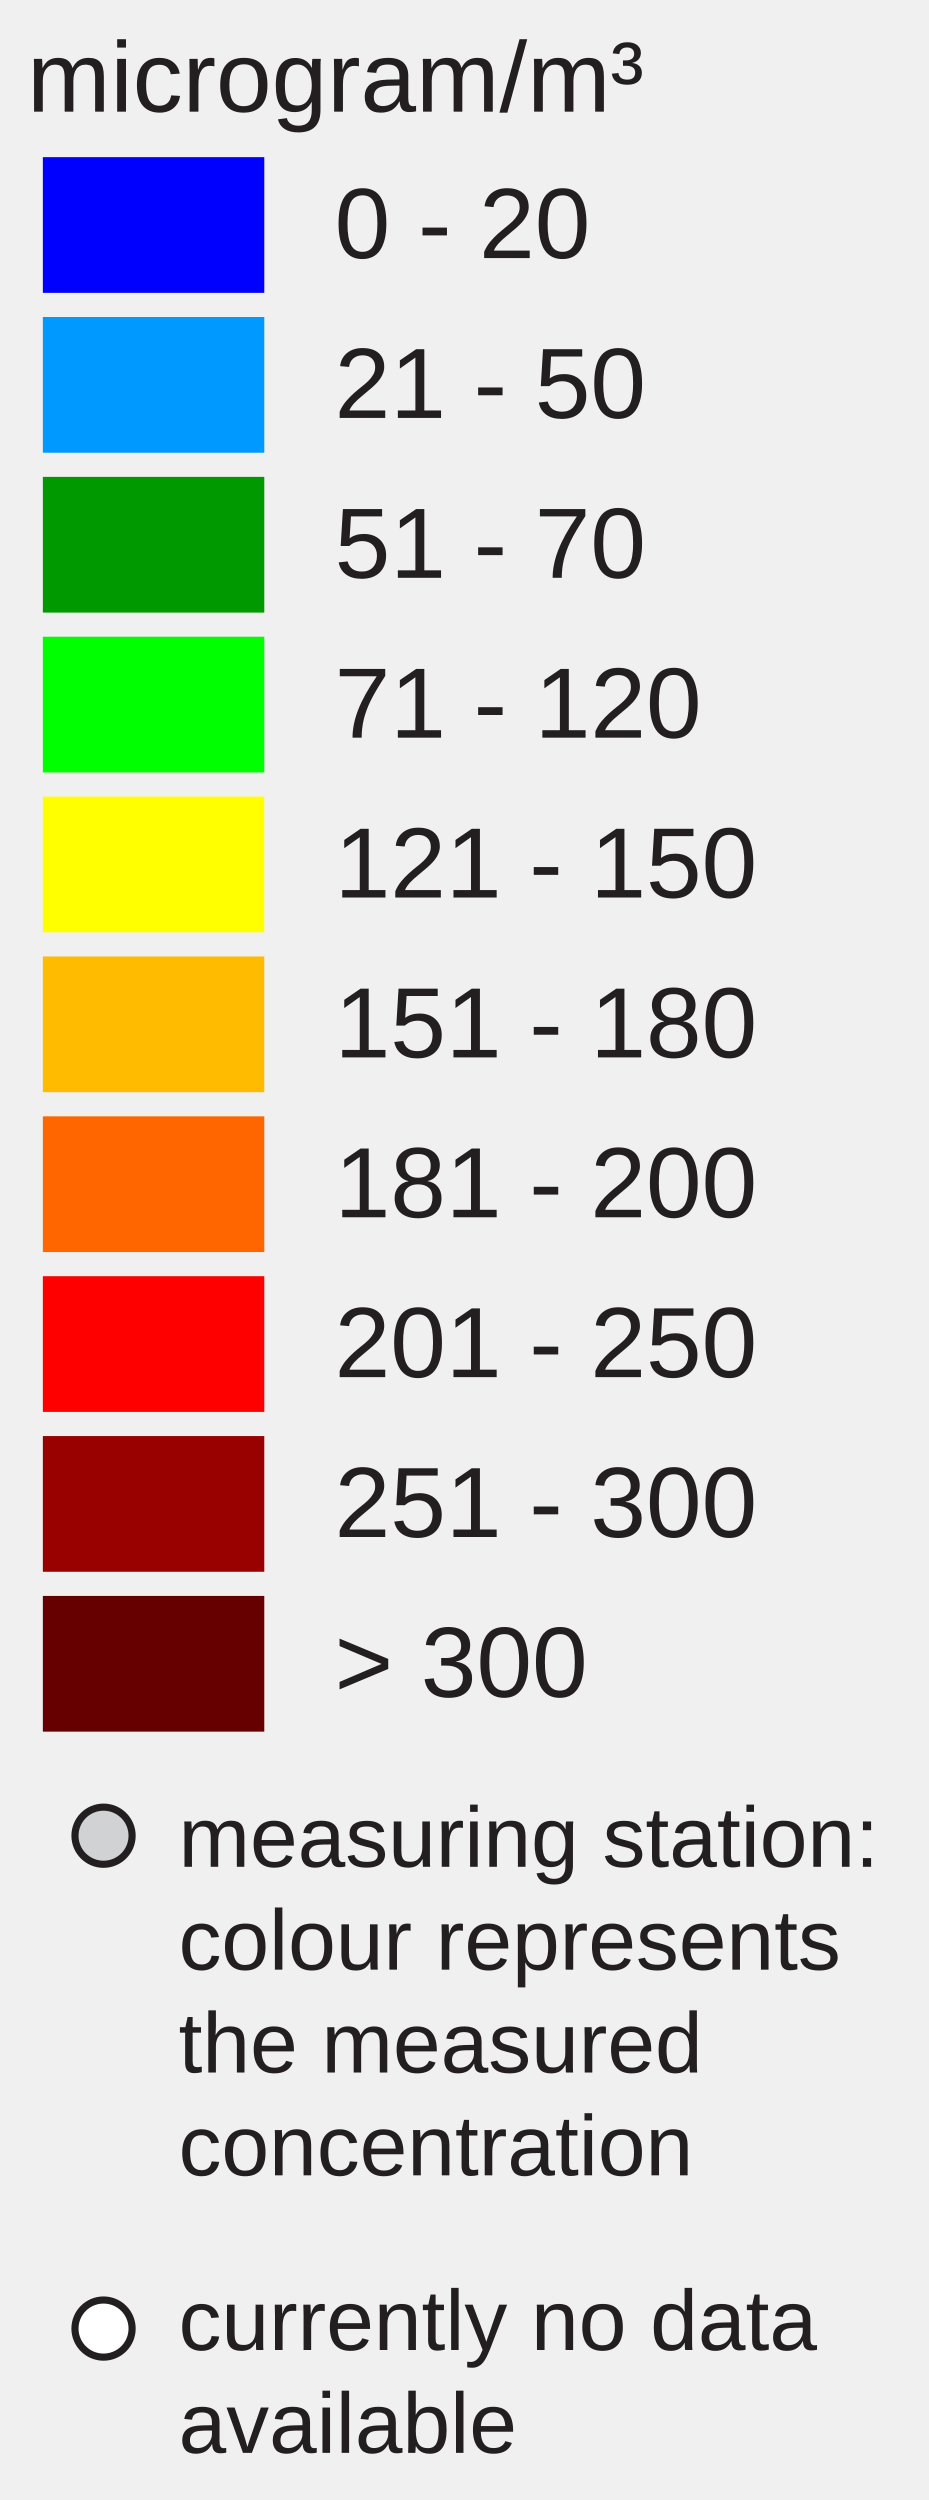
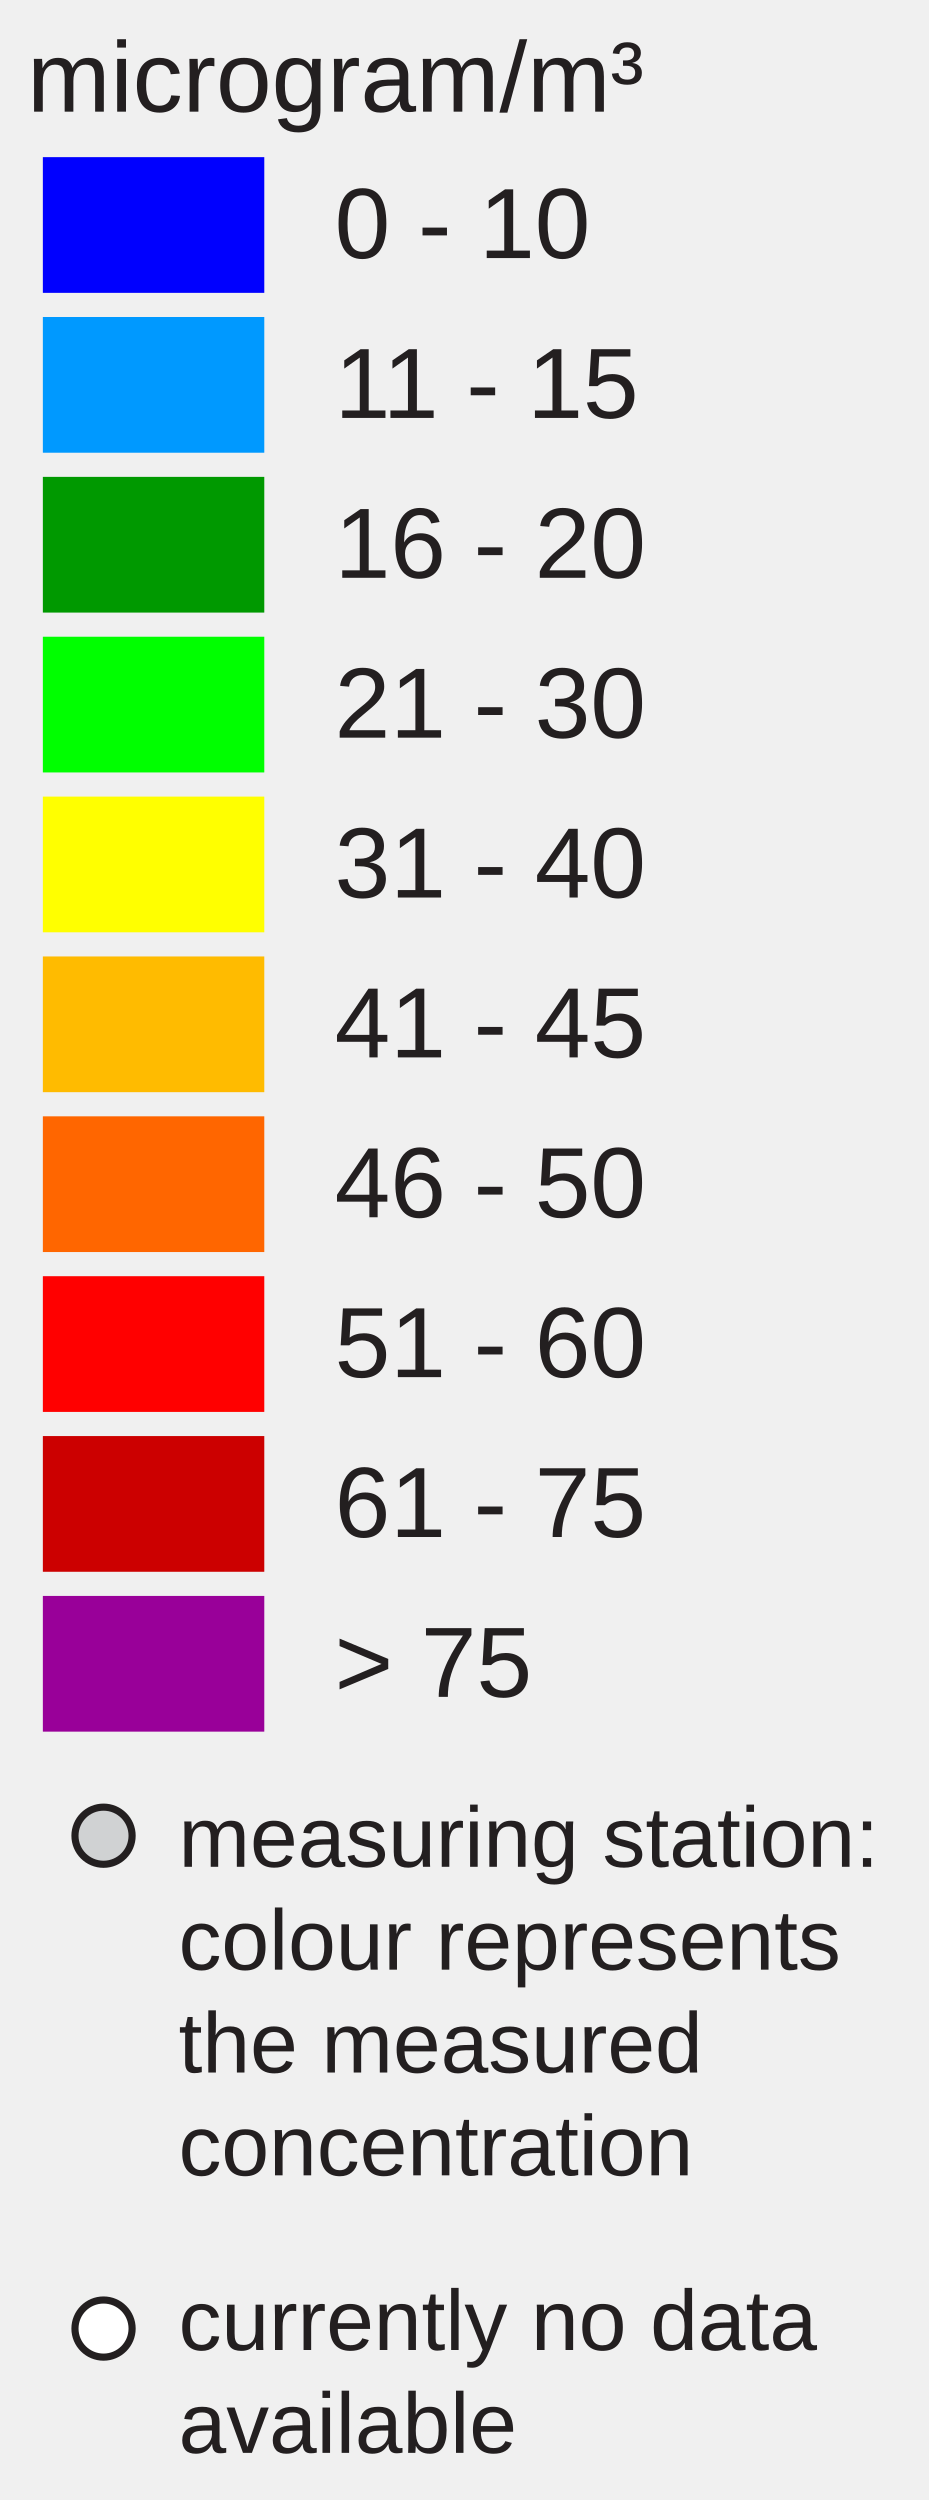
<svg xmlns="http://www.w3.org/2000/svg" version="1.1" id="Layer_1" x="0px" y="0px" width="130px" height="350px" viewBox="0 0 130 350" enable-background="new 0 0 130 350" xml:space="preserve">
  <rect x="6" y="22" fill="#0000FF" width="31" height="19" />
  <rect x="6" y="44.381" fill="#0099FF" width="31" height="19" />
  <rect x="6" y="66.762" fill="#009900" width="31" height="19" />
  <rect x="6" y="89.143" fill="#00FF00" width="31" height="19" />
  <rect x="6" y="111.524" fill="#FFFF00" width="31" height="19" />
  <rect x="6" y="133.905" fill="#FFBB00" width="31" height="19" />
  <rect x="6" y="156.286" fill="#FF6600" width="31" height="19" />
  <rect x="6" y="178.668" fill="#FF0000" width="31" height="19" />
-   <rect x="6" y="201.049" fill="#990000" width="31" height="19" />
-   <rect x="6" y="223.43" fill="#660000" width="31" height="19" />
-   <text transform="matrix(1 0 0 1 46.853 36.1304)" fill="#231F20" font-family="Arial" font-size="14">0 - 20</text>
-   <text transform="matrix(1 0 0 1 46.853 58.5112)" fill="#231F20" font-family="Arial" font-size="14">21 - 50</text>
-   <text transform="matrix(1 0 0 1 46.853 80.8926)" fill="#231F20" font-family="Arial" font-size="14">51 - 70</text>
-   <text transform="matrix(1 0 0 1 46.853 103.2734)" fill="#231F20" font-family="Arial" font-size="14">71 - 120</text>
-   <text transform="matrix(1 0 0 1 46.853 125.6548)" fill="#231F20" font-family="Arial" font-size="14">121 - 150</text>
-   <text transform="matrix(1 0 0 1 46.853 148.0352)" fill="#231F20" font-family="Arial" font-size="14">151 - 180</text>
-   <text transform="matrix(1 0 0 1 46.853 170.417)" fill="#231F20" font-family="Arial" font-size="14">181 - 200</text>
-   <text transform="matrix(1 0 0 1 46.853 192.7988)" fill="#231F20" font-family="Arial" font-size="14">201 - 250</text>
-   <text transform="matrix(1 0 0 1 46.853 215.1797)" fill="#231F20" font-family="Arial" font-size="14">251 - 300</text>
-   <text transform="matrix(1 0 0 1 46.853 237.5605)" fill="#231F20" font-family="Arial" font-size="14">&gt; 300</text>
+   <rect x="6" y="201.049" fill="#CC0000" width="31" height="19" />
+   <rect x="6" y="223.43" fill="#990099" width="31" height="19" />
+   <text transform="matrix(1 0 0 1 46.853 36.1304)" fill="#231F20" font-family="Arial" font-size="14">0 - 10</text>
+   <text transform="matrix(1 0 0 1 46.853 58.5112)" fill="#231F20" font-family="Arial" font-size="14">11 - 15</text>
+   <text transform="matrix(1 0 0 1 46.853 80.8926)" fill="#231F20" font-family="Arial" font-size="14">16 - 20</text>
+   <text transform="matrix(1 0 0 1 46.853 103.2734)" fill="#231F20" font-family="Arial" font-size="14">21 - 30</text>
+   <text transform="matrix(1 0 0 1 46.853 125.6548)" fill="#231F20" font-family="Arial" font-size="14">31 - 40</text>
+   <text transform="matrix(1 0 0 1 46.853 148.0352)" fill="#231F20" font-family="Arial" font-size="14">41 - 45</text>
+   <text transform="matrix(1 0 0 1 46.853 170.417)" fill="#231F20" font-family="Arial" font-size="14">46 - 50</text>
+   <text transform="matrix(1 0 0 1 46.853 192.7988)" fill="#231F20" font-family="Arial" font-size="14">51 - 60</text>
+   <text transform="matrix(1 0 0 1 46.853 215.1797)" fill="#231F20" font-family="Arial" font-size="14">61 - 75</text>
+   <text transform="matrix(1 0 0 1 46.853 237.5605)" fill="#231F20" font-family="Arial" font-size="14">&gt; 75</text>
  <text font-size="14" font-family="Arial" transform="translate(3.8027 15.631)" fill="#231F20">microgram/m³</text>
  <circle fill="#D0D2D3" stroke="#231F20" stroke-miterlimit="10" cx="14.495" cy="257" r="4" />
  <circle fill="#FFFFFF" stroke="#231F20" stroke-miterlimit="10" cx="14.495" cy="326" r="4" />
  <text font-size="12" font-family="Arial" transform="translate(25 261.35)" fill="#231F20">measuring station:</text>
  <text font-size="12" font-family="Arial" transform="translate(25 275.75)" fill="#231F20">colour represents</text>
  <text font-size="12" font-family="Arial" transform="translate(25 290.15)" fill="#231F20">the measured</text>
  <text font-size="12" font-family="Arial" transform="translate(25 304.55)" fill="#231F20">concentration</text>
  <text font-size="12" font-family="Arial" transform="translate(25 329)" fill="#231F20">currently no data</text>
  <text font-size="12" font-family="Arial" transform="translate(25 343.4)" fill="#231F20">available</text>
</svg>
